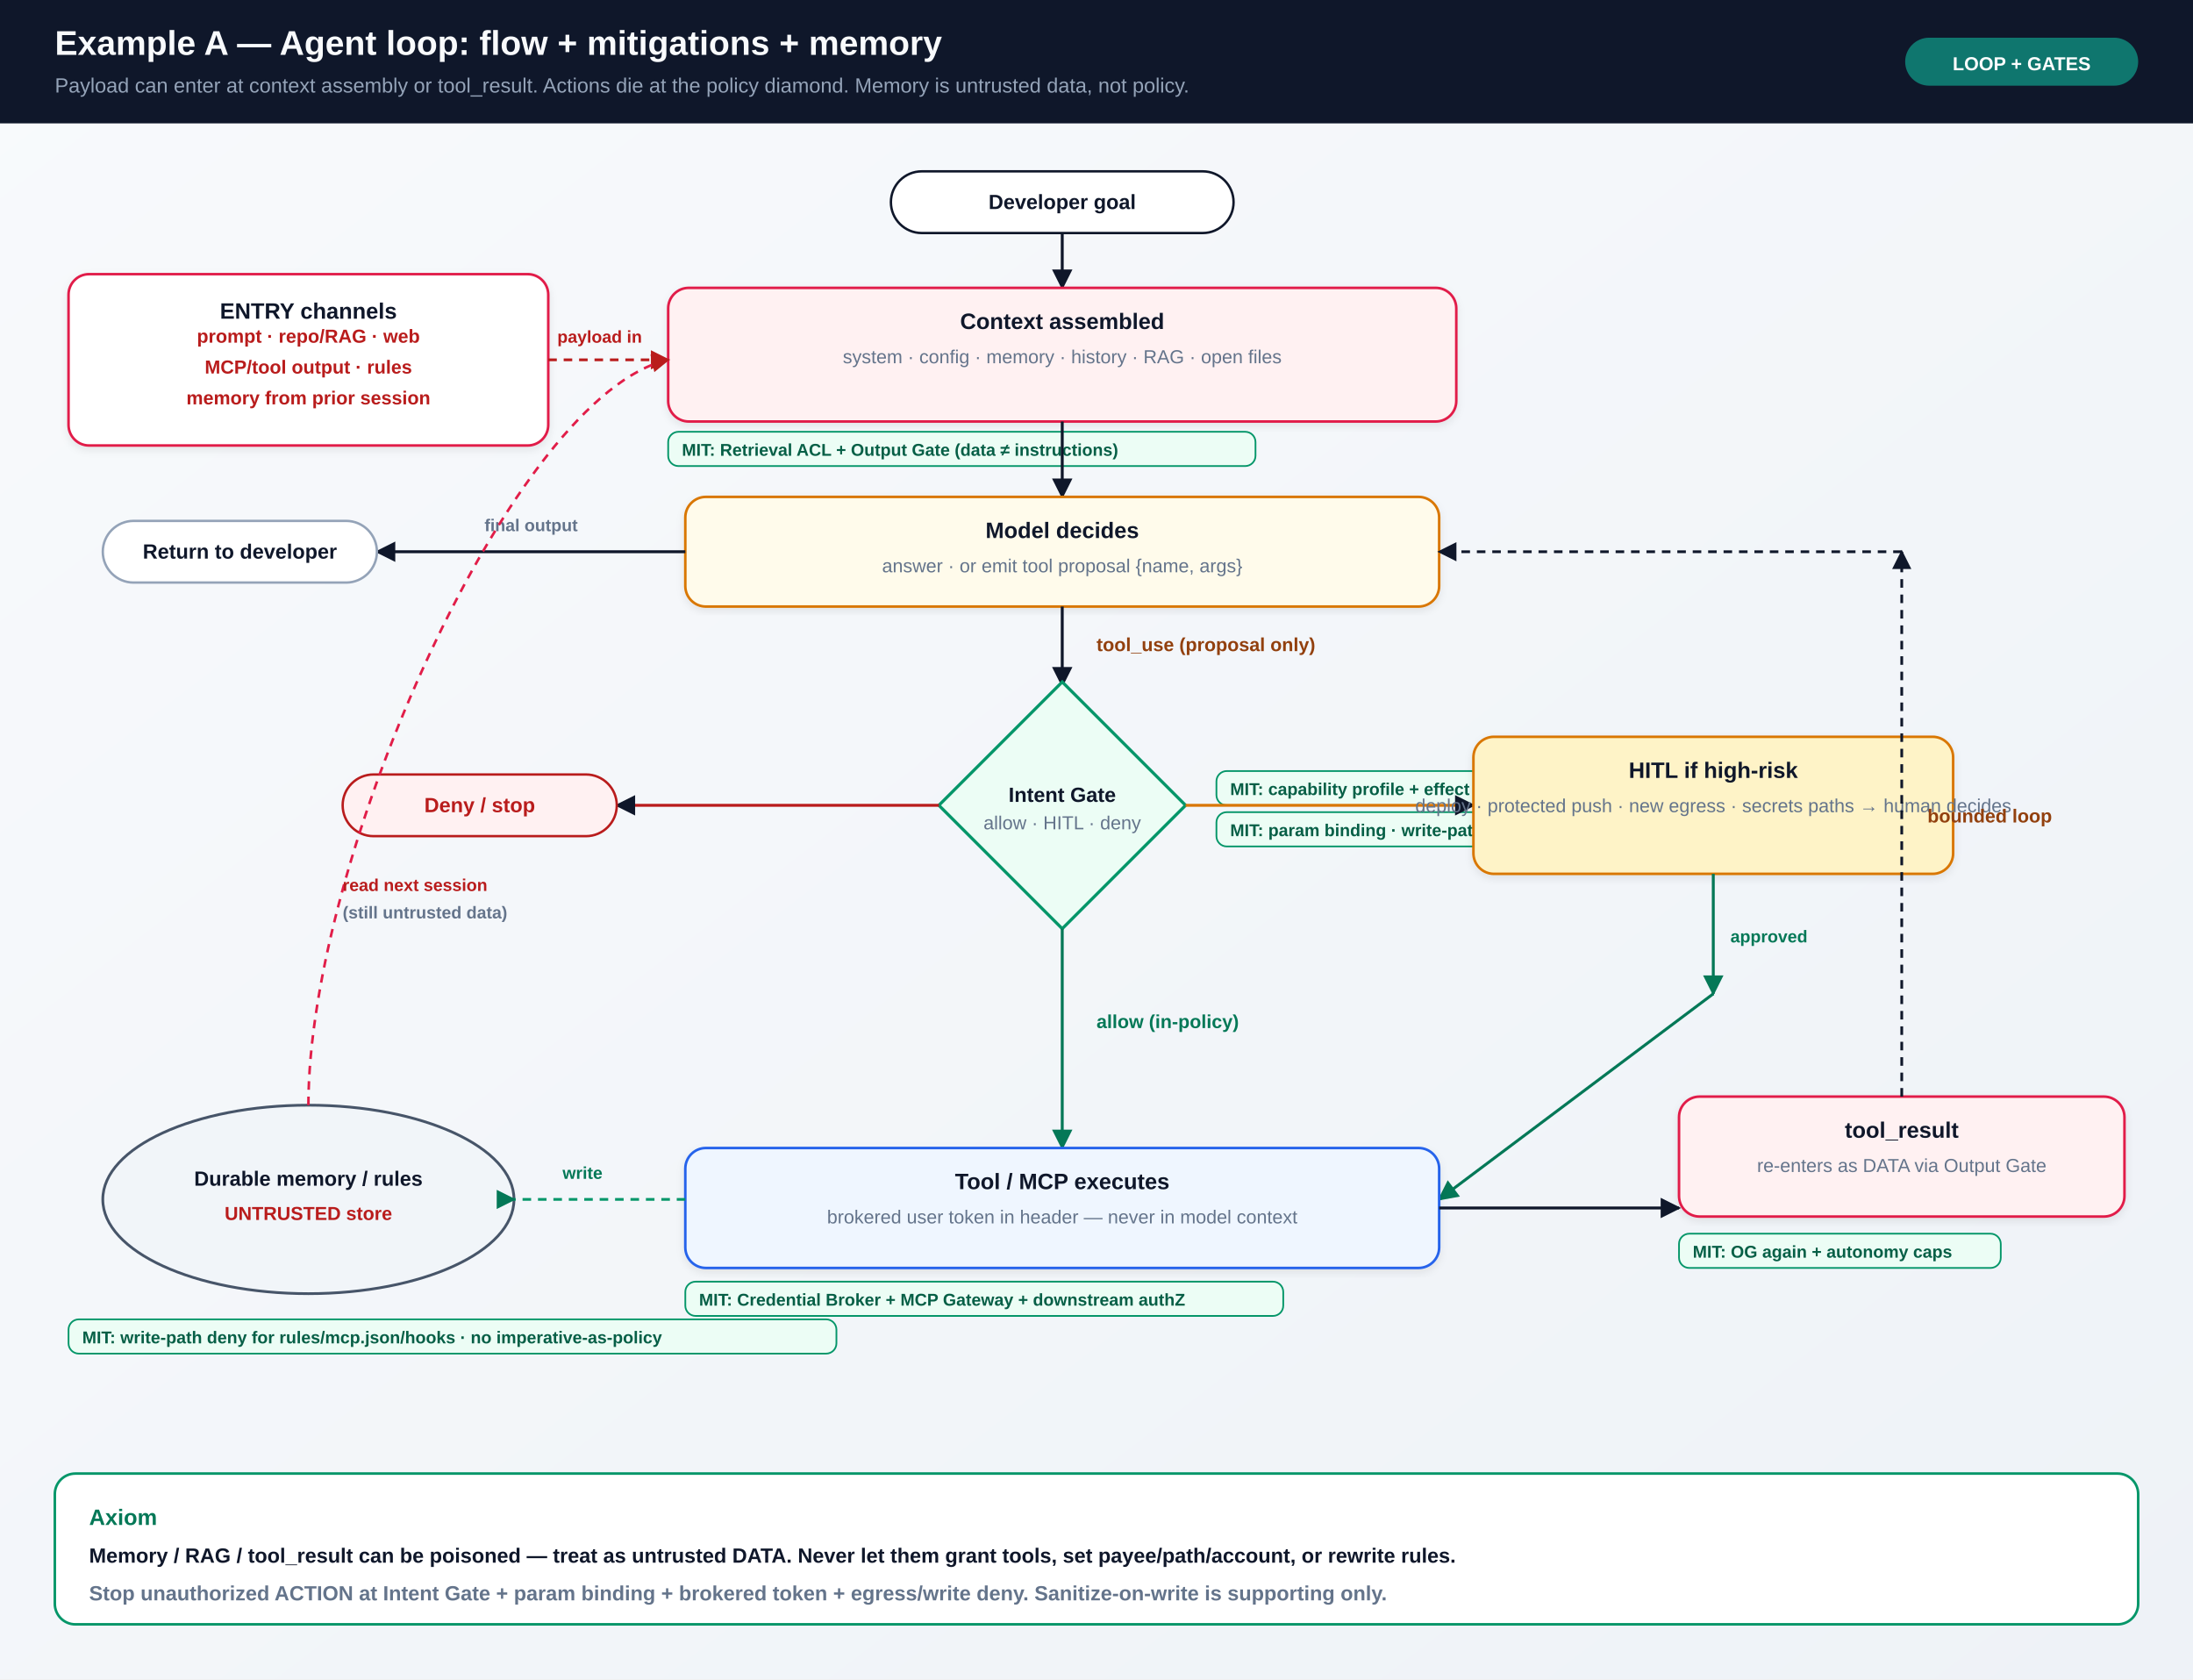
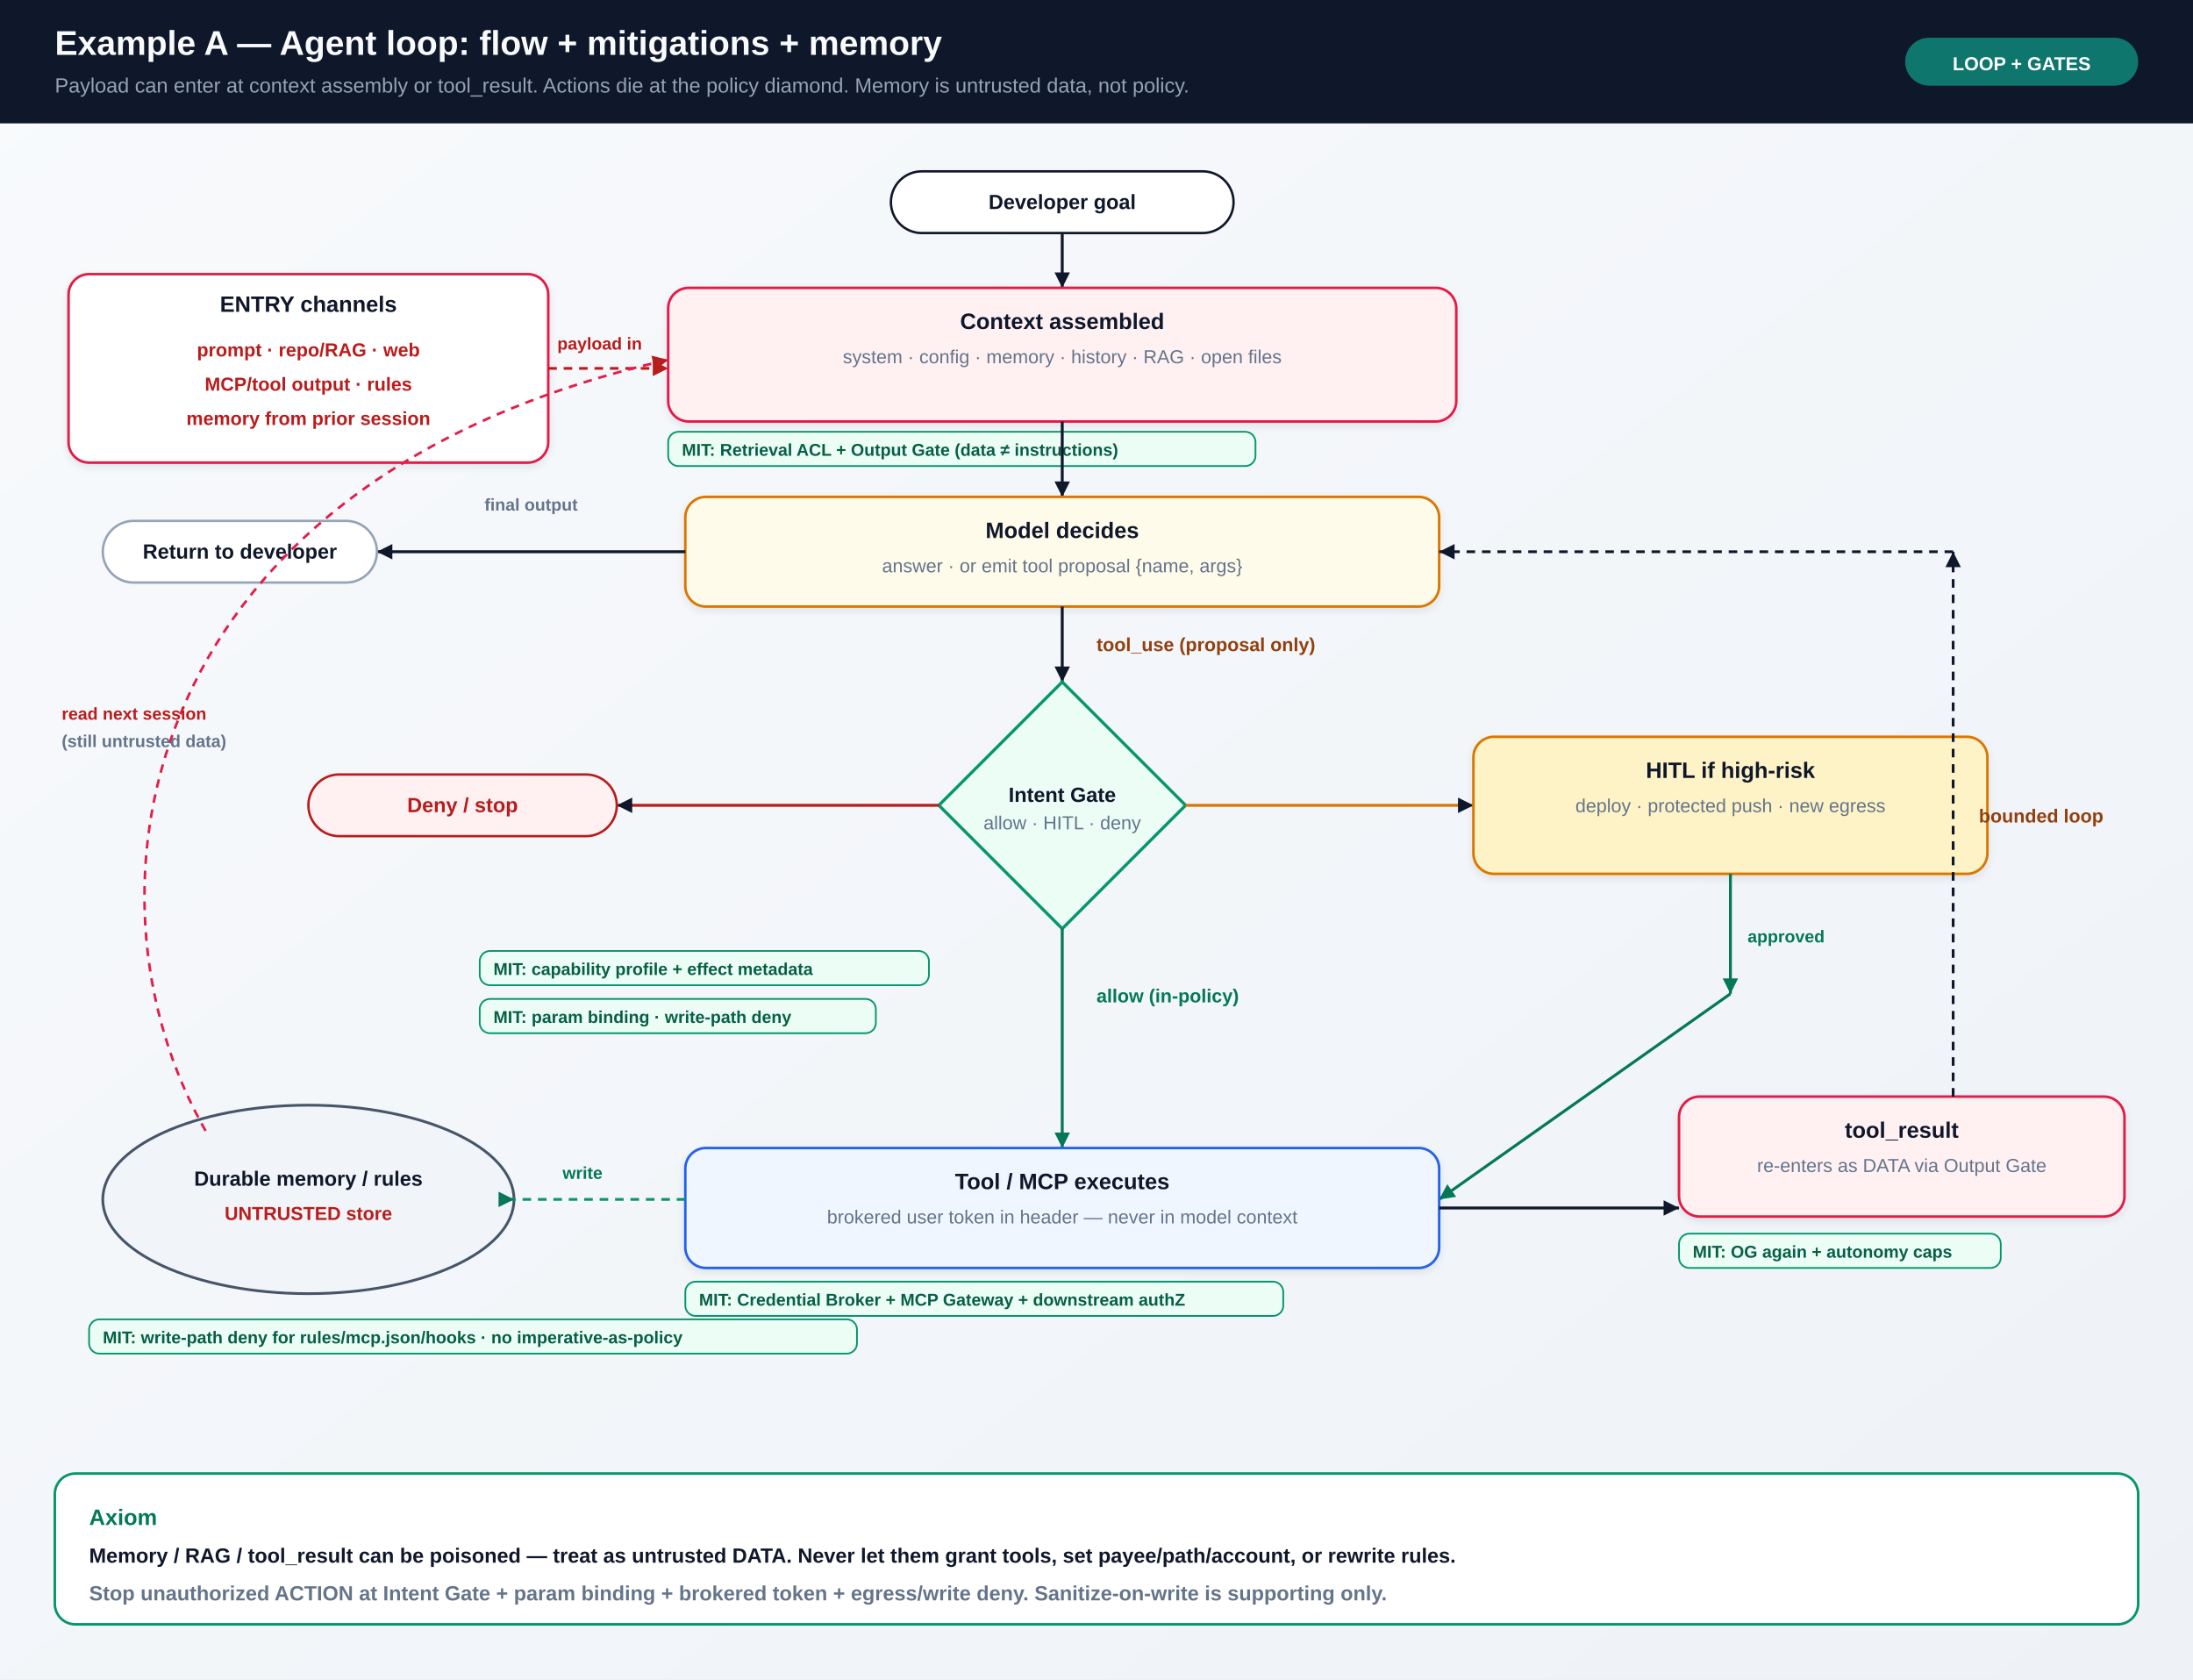
<svg xmlns="http://www.w3.org/2000/svg" width="1280" height="980" viewBox="0 0 1280 980">
  <defs>
-     <marker id="a10arr" viewBox="0 0 10 10" refX="9" refY="5" markerWidth="7" markerHeight="7" orient="auto-start-reverse">
+     <marker id="a10arr" markerUnits="userSpaceOnUse" viewBox="0 0 10 10" refX="10" refY="5" markerWidth="9" markerHeight="9" orient="auto">
      <path d="M 0 0 L 10 5 L 0 10 z" fill="#0F172A" />
    </marker>
-     <marker id="a10arrG" viewBox="0 0 10 10" refX="9" refY="5" markerWidth="7" markerHeight="7" orient="auto-start-reverse">
+     <marker id="a10arrG" markerUnits="userSpaceOnUse" viewBox="0 0 10 10" refX="10" refY="5" markerWidth="9" markerHeight="9" orient="auto">
      <path d="M 0 0 L 10 5 L 0 10 z" fill="#047857" />
    </marker>
-     <marker id="a10arrR" viewBox="0 0 10 10" refX="9" refY="5" markerWidth="7" markerHeight="7" orient="auto-start-reverse">
+     <marker id="a10arrR" markerUnits="userSpaceOnUse" viewBox="0 0 10 10" refX="10" refY="5" markerWidth="9" markerHeight="9" orient="auto">
      <path d="M 0 0 L 10 5 L 0 10 z" fill="#B91C1C" />
    </marker>
    <filter id="a10soft" x="-8%" y="-8%" width="116%" height="116%">
      <feDropShadow dx="0" dy="2" stdDeviation="2.5" flood-color="#0F172A" flood-opacity="0.08" />
    </filter>
    <linearGradient id="a10bg" x1="0" y1="0" x2="1" y2="1">
      <stop offset="0%" stop-color="#F8FAFC" />
      <stop offset="100%" stop-color="#EEF2F7" />
    </linearGradient>
  </defs>
  <rect width="1280" height="980" fill="url(#a10bg)" />
  <rect width="1280" height="72" fill="#0F172A" />
  <text x="32" y="32" font-family="Segoe UI, Helvetica Neue, Arial, sans-serif" font-size="20" font-weight="700" fill="#F8FAFC">Example A — Agent loop: flow + mitigations + memory</text>
  <text x="32" y="54" font-family="Segoe UI, Helvetica Neue, Arial, sans-serif" font-size="12" fill="#94A3B8">Payload can enter at context assembly or tool_result. Actions die at the policy diamond. Memory is untrusted data, not policy.</text>
  <rect x="1112" y="22" rx="14" width="136" height="28" fill="#0F766E" />
  <text x="1180" y="41" text-anchor="middle" font-family="Segoe UI, Helvetica Neue, Arial, sans-serif" font-size="11" font-weight="700" fill="#fff">LOOP + GATES</text>
  <rect x="520" y="100" width="200" height="36" rx="18.0" fill="#FFFFFF" stroke="#0F172A" stroke-width="1.4" />
  <text x="620.0" y="122.0" text-anchor="middle" font-family="Segoe UI, Helvetica Neue, Arial, sans-serif" font-size="12" font-weight="700" fill="#0F172A">Developer goal</text>
  <path d="M620,136 L620,168" fill="none" stroke="#0F172A" stroke-width="1.7" marker-end="url(#a10arr)" />
  <rect x="390" y="168" width="460" height="78" rx="12" fill="#FFF1F2" stroke="#E11D48" stroke-width="1.5" filter="url(#a10soft)" />
  <text x="620.0" y="192" text-anchor="middle" font-family="Segoe UI, Helvetica Neue, Arial, sans-serif" font-size="13" font-weight="700" fill="#0F172A">Context assembled</text>
  <text x="620.0" y="212" text-anchor="middle" font-family="Segoe UI, Helvetica Neue, Arial, sans-serif" font-size="11" fill="#64748B">system · config · memory · history · RAG · open files</text>
  <rect x="390" y="252" width="342.8" height="20" rx="6" fill="#ECFDF5" stroke="#059669" />
  <text x="398" y="266" font-family="Segoe UI, Helvetica Neue, Arial, sans-serif" font-size="10" font-weight="700" fill="#065F46">MIT: Retrieval ACL + Output Gate (data ≠ instructions)</text>
-   <rect x="40" y="160" width="280" height="100" rx="12" fill="#FFFFFF" stroke="#E11D48" stroke-width="1.5" filter="url(#a10soft)" />
-   <text x="180.0" y="186" text-anchor="middle" font-family="Segoe UI, Helvetica Neue, Arial, sans-serif" font-size="13" font-weight="700" fill="#0F172A">ENTRY channels</text>
-   <text x="180" y="200" text-anchor="middle" font-family="Segoe UI, Helvetica Neue, Arial, sans-serif" font-size="11" font-weight="600" fill="#B91C1C">prompt · repo/RAG · web</text>
-   <text x="180" y="218" text-anchor="middle" font-family="Segoe UI, Helvetica Neue, Arial, sans-serif" font-size="11" font-weight="600" fill="#B91C1C">MCP/tool output · rules</text>
-   <text x="180" y="236" text-anchor="middle" font-family="Segoe UI, Helvetica Neue, Arial, sans-serif" font-size="11" font-weight="600" fill="#B91C1C">memory from prior session</text>
-   <path d="M320,210 L390,210" fill="none" stroke="#B91C1C" stroke-width="1.6" marker-end="url(#a10arrR)" stroke-dasharray="5 4" />
-   <text x="350" y="200" text-anchor="middle" font-family="Segoe UI, Helvetica Neue, Arial, sans-serif" font-size="10" font-weight="600" fill="#B91C1C">payload in</text>
+   <rect x="40" y="160" width="280" height="110" rx="12" fill="#FFFFFF" stroke="#E11D48" stroke-width="1.5" filter="url(#a10soft)" />
+   <text x="180" y="182" text-anchor="middle" font-family="Segoe UI, Helvetica Neue, Arial, sans-serif" font-size="13" font-weight="600" fill="#0F172A">ENTRY channels</text>
+   <text x="180" y="208" text-anchor="middle" font-family="Segoe UI, Helvetica Neue, Arial, sans-serif" font-size="11" font-weight="600" fill="#B91C1C">prompt · repo/RAG · web</text>
+   <text x="180" y="228" text-anchor="middle" font-family="Segoe UI, Helvetica Neue, Arial, sans-serif" font-size="11" font-weight="600" fill="#B91C1C">MCP/tool output · rules</text>
+   <text x="180" y="248" text-anchor="middle" font-family="Segoe UI, Helvetica Neue, Arial, sans-serif" font-size="11" font-weight="600" fill="#B91C1C">memory from prior session</text>
+   <path d="M320,215 L390,215" fill="none" stroke="#B91C1C" stroke-width="1.6" marker-end="url(#a10arrR)" stroke-dasharray="5 4" />
+   <text x="350" y="204" text-anchor="middle" font-family="Segoe UI, Helvetica Neue, Arial, sans-serif" font-size="10" font-weight="600" fill="#B91C1C">payload in</text>
  <path d="M620,246 L620,290" fill="none" stroke="#0F172A" stroke-width="1.7" marker-end="url(#a10arr)" />
  <rect x="400" y="290" width="440" height="64" rx="12" fill="#FFFBEB" stroke="#D97706" stroke-width="1.5" filter="url(#a10soft)" />
  <text x="620.0" y="314" text-anchor="middle" font-family="Segoe UI, Helvetica Neue, Arial, sans-serif" font-size="13" font-weight="700" fill="#0F172A">Model decides</text>
  <text x="620.0" y="334" text-anchor="middle" font-family="Segoe UI, Helvetica Neue, Arial, sans-serif" font-size="11" fill="#64748B">answer  ·  or emit tool proposal {name, args}</text>
  <path d="M400,322 L220,322" fill="none" stroke="#0F172A" stroke-width="1.7" marker-end="url(#a10arr)" />
-   <text x="310" y="310" text-anchor="middle" font-family="Segoe UI, Helvetica Neue, Arial, sans-serif" font-size="10" font-weight="600" fill="#64748B">final output</text>
+   <text x="310" y="298" text-anchor="middle" font-family="Segoe UI, Helvetica Neue, Arial, sans-serif" font-size="10" font-weight="600" fill="#64748B">final output</text>
  <rect x="60" y="304" width="160" height="36" rx="18.0" fill="#FFFFFF" stroke="#94A3B8" stroke-width="1.4" />
  <text x="140.0" y="326.0" text-anchor="middle" font-family="Segoe UI, Helvetica Neue, Arial, sans-serif" font-size="12" font-weight="700" fill="#0F172A">Return to developer</text>
-   <path d="M620,354 L620,400" fill="none" stroke="#0F172A" stroke-width="1.7" marker-end="url(#a10arr)" />
+   <path d="M620,354 L620,398" fill="none" stroke="#0F172A" stroke-width="1.7" marker-end="url(#a10arr)" />
  <text x="640" y="380" text-anchor="start" font-family="Segoe UI, Helvetica Neue, Arial, sans-serif" font-size="11" font-weight="600" fill="#92400E">tool_use (proposal only)</text>
  <polygon points="620,398 692,470 620,542 548,470" fill="#ECFDF5" stroke="#059669" stroke-width="1.8" />
  <text x="620" y="468" text-anchor="middle" font-family="Segoe UI, Helvetica Neue, Arial, sans-serif" font-size="12" font-weight="700" fill="#0F172A">Intent Gate</text>
  <text x="620" y="484" text-anchor="middle" font-family="Segoe UI, Helvetica Neue, Arial, sans-serif" font-size="11" fill="#64748B">allow · HITL · deny</text>
-   <rect x="710" y="450" width="262.2" height="20" rx="6" fill="#ECFDF5" stroke="#059669" />
-   <text x="718" y="464" font-family="Segoe UI, Helvetica Neue, Arial, sans-serif" font-size="10" font-weight="700" fill="#065F46">MIT: capability profile + effect metadata</text>
-   <rect x="710" y="474" width="231.2" height="20" rx="6" fill="#ECFDF5" stroke="#059669" />
-   <text x="718" y="488" font-family="Segoe UI, Helvetica Neue, Arial, sans-serif" font-size="10" font-weight="700" fill="#065F46">MIT: param binding · write-path deny</text>
  <path d="M548,470 L360,470" fill="none" stroke="#B91C1C" stroke-width="1.7" marker-end="url(#a10arr)" />
-   <rect x="200" y="452" width="160" height="36" rx="18.0" fill="#FFF1F2" stroke="#B91C1C" stroke-width="1.4" />
-   <text x="280.0" y="474.0" text-anchor="middle" font-family="Segoe UI, Helvetica Neue, Arial, sans-serif" font-size="12" font-weight="700" fill="#B91C1C">Deny / stop</text>
+   <rect x="180" y="452" width="180" height="36" rx="18.0" fill="#FFF1F2" stroke="#B91C1C" stroke-width="1.4" />
+   <text x="270.0" y="474.0" text-anchor="middle" font-family="Segoe UI, Helvetica Neue, Arial, sans-serif" font-size="12" font-weight="700" fill="#B91C1C">Deny / stop</text>
  <path d="M692,470 L860,470" fill="none" stroke="#D97706" stroke-width="1.7" marker-end="url(#a10arr)" />
-   <rect x="860" y="430" width="280" height="80" rx="12" fill="#FEF3C7" stroke="#D97706" stroke-width="1.5" filter="url(#a10soft)" />
-   <text x="1000.0" y="454" text-anchor="middle" font-family="Segoe UI, Helvetica Neue, Arial, sans-serif" font-size="13" font-weight="700" fill="#0F172A">HITL if high-risk</text>
-   <text x="1000.0" y="474" text-anchor="middle" font-family="Segoe UI, Helvetica Neue, Arial, sans-serif" font-size="11" fill="#64748B">deploy · protected push · new egress · secrets paths → human decides</text>
-   <path d="M1000,510 L1000,580" fill="none" stroke="#047857" stroke-width="1.7" marker-end="url(#a10arrG)" />
-   <text x="1010" y="550" text-anchor="start" font-family="Segoe UI, Helvetica Neue, Arial, sans-serif" font-size="10" font-weight="600" fill="#047857">approved</text>
-   <path d="M1000,580 L840,700" fill="none" stroke="#047857" stroke-width="1.7" marker-end="url(#a10arrG)" />
+   <rect x="860" y="430" width="300" height="80" rx="12" fill="#FEF3C7" stroke="#D97706" stroke-width="1.5" filter="url(#a10soft)" />
+   <text x="1010.0" y="454" text-anchor="middle" font-family="Segoe UI, Helvetica Neue, Arial, sans-serif" font-size="13" font-weight="700" fill="#0F172A">HITL if high-risk</text>
+   <text x="1010.0" y="474" text-anchor="middle" font-family="Segoe UI, Helvetica Neue, Arial, sans-serif" font-size="11" fill="#64748B">deploy · protected push · new egress</text>
+   <path d="M1010,510 L1010,580" fill="none" stroke="#047857" stroke-width="1.7" marker-end="url(#a10arrG)" />
+   <text x="1020" y="550" text-anchor="start" font-family="Segoe UI, Helvetica Neue, Arial, sans-serif" font-size="10" font-weight="600" fill="#047857">approved</text>
+   <path d="M1010,580 L840,700" fill="none" stroke="#047857" stroke-width="1.7" marker-end="url(#a10arrG)" />
  <path d="M620,542 L620,670" fill="none" stroke="#047857" stroke-width="1.7" marker-end="url(#a10arrG)" />
-   <text x="640" y="600" text-anchor="start" font-family="Segoe UI, Helvetica Neue, Arial, sans-serif" font-size="11" font-weight="600" fill="#047857">allow (in-policy)</text>
+   <text x="640" y="585" text-anchor="start" font-family="Segoe UI, Helvetica Neue, Arial, sans-serif" font-size="11" font-weight="600" fill="#047857">allow (in-policy)</text>
+   <rect x="280" y="555" width="262.2" height="20" rx="6" fill="#ECFDF5" stroke="#059669" />
+   <text x="288" y="569" font-family="Segoe UI, Helvetica Neue, Arial, sans-serif" font-size="10" font-weight="700" fill="#065F46">MIT: capability profile + effect metadata</text>
+   <rect x="280" y="583" width="231.2" height="20" rx="6" fill="#ECFDF5" stroke="#059669" />
+   <text x="288" y="597" font-family="Segoe UI, Helvetica Neue, Arial, sans-serif" font-size="10" font-weight="700" fill="#065F46">MIT: param binding · write-path deny</text>
  <rect x="400" y="670" width="440" height="70" rx="12" fill="#EFF6FF" stroke="#2563EB" stroke-width="1.5" filter="url(#a10soft)" />
  <text x="620.0" y="694" text-anchor="middle" font-family="Segoe UI, Helvetica Neue, Arial, sans-serif" font-size="13" font-weight="700" fill="#0F172A">Tool / MCP executes</text>
  <text x="620.0" y="714" text-anchor="middle" font-family="Segoe UI, Helvetica Neue, Arial, sans-serif" font-size="11" fill="#64748B">brokered user token in header — never in model context</text>
  <rect x="400" y="748" width="349.0" height="20" rx="6" fill="#ECFDF5" stroke="#059669" />
  <text x="408" y="762" font-family="Segoe UI, Helvetica Neue, Arial, sans-serif" font-size="10" font-weight="700" fill="#065F46">MIT: Credential Broker + MCP Gateway + downstream authZ</text>
  <path d="M840,705 L980,705" fill="none" stroke="#0F172A" stroke-width="1.7" marker-end="url(#a10arr)" />
  <rect x="980" y="640" width="260" height="70" rx="12" fill="#FFF1F2" stroke="#E11D48" stroke-width="1.5" filter="url(#a10soft)" />
  <text x="1110.0" y="664" text-anchor="middle" font-family="Segoe UI, Helvetica Neue, Arial, sans-serif" font-size="13" font-weight="700" fill="#0F172A">tool_result</text>
  <text x="1110.0" y="684" text-anchor="middle" font-family="Segoe UI, Helvetica Neue, Arial, sans-serif" font-size="11" fill="#64748B">re-enters as DATA via Output Gate</text>
-   <path d="M1110,640 L1110,322" fill="none" stroke="#0F172A" stroke-width="1.6" marker-end="url(#a10arr)" stroke-dasharray="5 4" />
-   <path d="M1110,322 L840,322" fill="none" stroke="#0F172A" stroke-width="1.6" marker-end="url(#a10arr)" stroke-dasharray="5 4" />
-   <text x="1125" y="480" text-anchor="start" font-family="Segoe UI, Helvetica Neue, Arial, sans-serif" font-size="11" font-weight="600" fill="#92400E">bounded loop</text>
+   <path d="M1140,640 L1140,322" fill="none" stroke="#0F172A" stroke-width="1.6" marker-end="url(#a10arr)" stroke-dasharray="5 4" />
+   <path d="M1140,322 L840,322" fill="none" stroke="#0F172A" stroke-width="1.6" marker-end="url(#a10arr)" stroke-dasharray="5 4" />
+   <text x="1155" y="480" text-anchor="start" font-family="Segoe UI, Helvetica Neue, Arial, sans-serif" font-size="11" font-weight="600" fill="#92400E">bounded loop</text>
  <rect x="980" y="720" width="187.8" height="20" rx="6" fill="#ECFDF5" stroke="#059669" />
  <text x="988" y="734" font-family="Segoe UI, Helvetica Neue, Arial, sans-serif" font-size="10" font-weight="700" fill="#065F46">MIT: OG again + autonomy caps</text>
  <ellipse cx="180" cy="700" rx="120" ry="55" fill="#F1F5F9" stroke="#475569" stroke-width="1.6" />
  <text x="180" y="692" text-anchor="middle" font-family="Segoe UI, Helvetica Neue, Arial, sans-serif" font-size="12" font-weight="600" fill="#0F172A">Durable memory / rules</text>
  <text x="180" y="712" text-anchor="middle" font-family="Segoe UI, Helvetica Neue, Arial, sans-serif" font-size="11" font-weight="600" fill="#B91C1C">UNTRUSTED store</text>
  <path d="M400,700 C320,700 280,700 300,700" fill="none" stroke="#059669" stroke-width="1.6" stroke-dasharray="5 4" marker-end="url(#a10arrG)" />
  <text x="340" y="688" text-anchor="middle" font-family="Segoe UI, Helvetica Neue, Arial, sans-serif" font-size="10" font-weight="600" fill="#047857">write</text>
-   <rect x="40" y="770" width="448.2" height="20" rx="6" fill="#ECFDF5" stroke="#059669" />
-   <text x="48" y="784" font-family="Segoe UI, Helvetica Neue, Arial, sans-serif" font-size="10" font-weight="700" fill="#065F46">MIT: write-path deny for rules/mcp.json/hooks · no imperative-as-policy</text>
-   <path d="M180,645 C180,500 300,230 390,210" fill="none" stroke="#E11D48" stroke-width="1.5" stroke-dasharray="5 4" marker-end="url(#a10arrR)" />
-   <text x="200" y="520" text-anchor="start" font-family="Segoe UI, Helvetica Neue, Arial, sans-serif" font-size="10" font-weight="600" fill="#B91C1C">read next session</text>
-   <text x="200" y="536" text-anchor="start" font-family="Segoe UI, Helvetica Neue, Arial, sans-serif" font-size="10" font-weight="600" fill="#64748B">(still untrusted data)</text>
+   <rect x="52" y="770" width="448.2" height="20" rx="6" fill="#ECFDF5" stroke="#059669" />
+   <text x="60" y="784" font-family="Segoe UI, Helvetica Neue, Arial, sans-serif" font-size="10" font-weight="700" fill="#065F46">MIT: write-path deny for rules/mcp.json/hooks · no imperative-as-policy</text>
+   <path d="M120,660 C40,520 80,280 390,210" fill="none" stroke="#E11D48" stroke-width="1.5" stroke-dasharray="5 4" marker-end="url(#a10arrR)" />
+   <text x="36" y="420" text-anchor="start" font-family="Segoe UI, Helvetica Neue, Arial, sans-serif" font-size="10" font-weight="600" fill="#B91C1C">read next session</text>
+   <text x="36" y="436" text-anchor="start" font-family="Segoe UI, Helvetica Neue, Arial, sans-serif" font-size="10" font-weight="600" fill="#64748B">(still untrusted data)</text>
  <rect x="32" y="860" width="1216" height="88" rx="12" fill="#FFFFFF" stroke="#059669" stroke-width="1.5" />
  <text x="52" y="890" text-anchor="start" font-family="Segoe UI, Helvetica Neue, Arial, sans-serif" font-size="13" font-weight="800" fill="#047857">Axiom</text>
  <text x="52" y="912" text-anchor="start" font-family="Segoe UI, Helvetica Neue, Arial, sans-serif" font-size="12" font-weight="600" fill="#0F172A">Memory / RAG / tool_result can be poisoned — treat as untrusted DATA. Never let them grant tools, set payee/path/account, or rewrite rules.</text>
  <text x="52" y="934" text-anchor="start" font-family="Segoe UI, Helvetica Neue, Arial, sans-serif" font-size="12" font-weight="600" fill="#64748B">Stop unauthorized ACTION at Intent Gate + param binding + brokered token + egress/write deny. Sanitize-on-write is supporting only.</text>
</svg>
